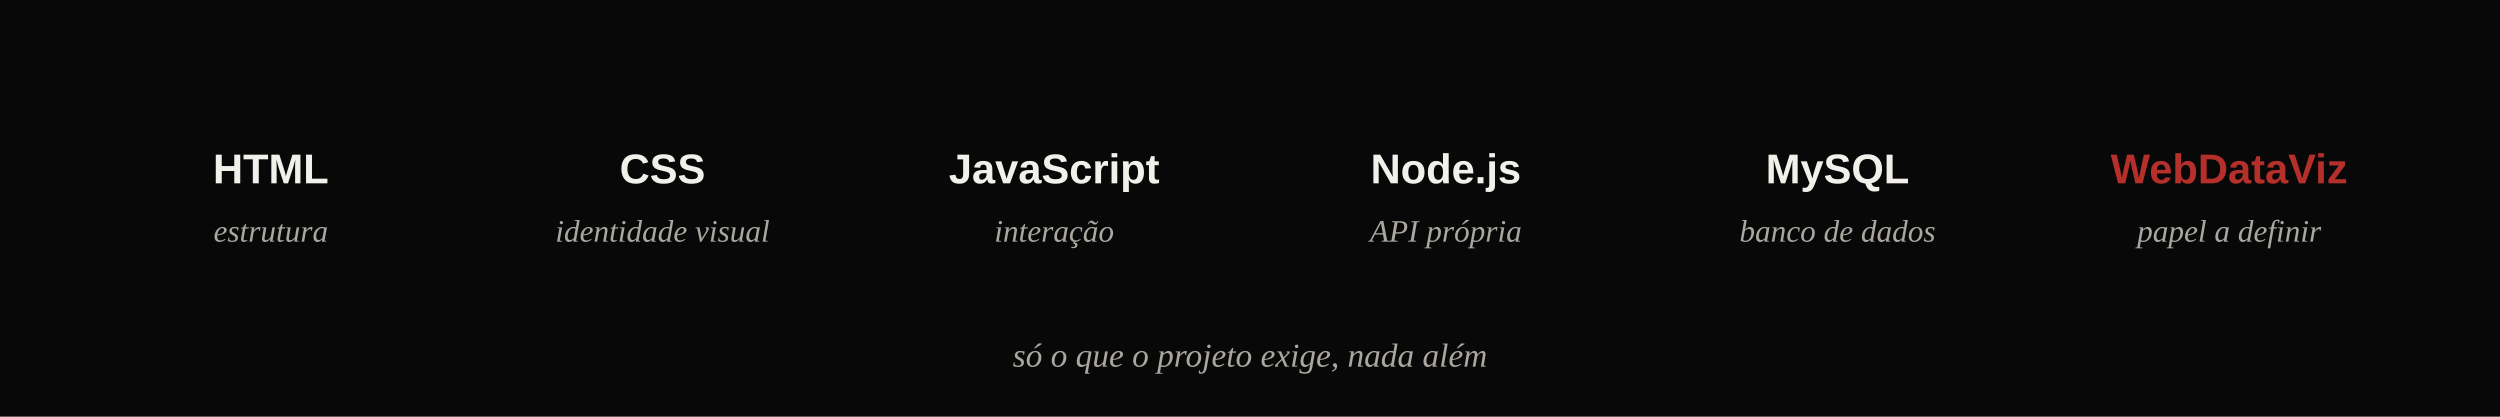
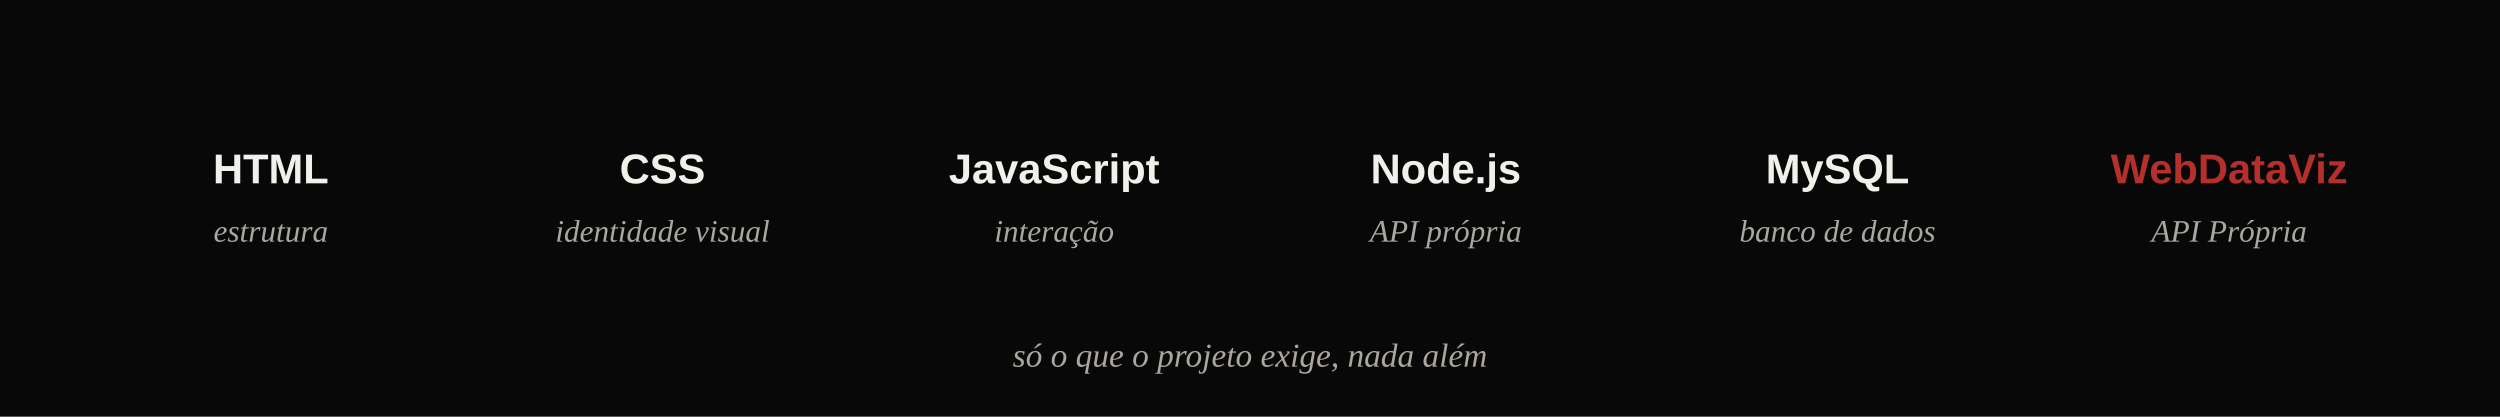
<svg xmlns="http://www.w3.org/2000/svg" viewBox="0 0 1200 200" width="1200" height="200" role="img" aria-label="Tecnologias: HTML, CSS, JavaScript, Node.js, MySQL e WebDataViz">
  <rect width="1200" height="200" fill="#080808" />
  <rect x="48" y="30" width="164" height="110" fill="none" stroke="#f2f0eb" stroke-width="2" stroke-dasharray="548" stroke-dashoffset="548">
    <animate attributeName="stroke-dashoffset" values="548;0;0;548" keyTimes="0;0.12;0.9;1" dur="9s" begin="0.00s" repeatCount="indefinite" />
  </rect>
  <text x="130.0" y="88" text-anchor="middle" font-family="Arial Black, Arial, Helvetica, sans-serif" font-weight="900" font-size="20" fill="#f2f0eb">HTML</text>
  <text x="130.0" y="116" text-anchor="middle" font-family="Georgia, 'Times New Roman', serif" font-style="italic" font-size="15" fill="#aaa6a0">estrutura</text>
  <rect x="236" y="30" width="164" height="110" fill="none" stroke="#f2f0eb" stroke-width="2" stroke-dasharray="548" stroke-dashoffset="548">
    <animate attributeName="stroke-dashoffset" values="548;0;0;548" keyTimes="0;0.12;0.9;1" dur="9s" begin="0.35s" repeatCount="indefinite" />
  </rect>
  <text x="318.0" y="88" text-anchor="middle" font-family="Arial Black, Arial, Helvetica, sans-serif" font-weight="900" font-size="20" fill="#f2f0eb">CSS</text>
  <text x="318.0" y="116" text-anchor="middle" font-family="Georgia, 'Times New Roman', serif" font-style="italic" font-size="15" fill="#aaa6a0">identidade visual</text>
  <rect x="424" y="30" width="164" height="110" fill="none" stroke="#f2f0eb" stroke-width="2" stroke-dasharray="548" stroke-dashoffset="548">
    <animate attributeName="stroke-dashoffset" values="548;0;0;548" keyTimes="0;0.12;0.9;1" dur="9s" begin="0.70s" repeatCount="indefinite" />
  </rect>
  <text x="506.0" y="88" text-anchor="middle" font-family="Arial Black, Arial, Helvetica, sans-serif" font-weight="900" font-size="20" fill="#f2f0eb">JavaScript</text>
  <text x="506.0" y="116" text-anchor="middle" font-family="Georgia, 'Times New Roman', serif" font-style="italic" font-size="15" fill="#aaa6a0">interação</text>
  <rect x="612" y="30" width="164" height="110" fill="none" stroke="#f2f0eb" stroke-width="2" stroke-dasharray="548" stroke-dashoffset="548">
    <animate attributeName="stroke-dashoffset" values="548;0;0;548" keyTimes="0;0.12;0.9;1" dur="9s" begin="1.05s" repeatCount="indefinite" />
  </rect>
  <text x="694.0" y="88" text-anchor="middle" font-family="Arial Black, Arial, Helvetica, sans-serif" font-weight="900" font-size="20" fill="#f2f0eb">Node.js</text>
  <text x="694.0" y="116" text-anchor="middle" font-family="Georgia, 'Times New Roman', serif" font-style="italic" font-size="15" fill="#aaa6a0">API própria</text>
  <rect x="800" y="30" width="164" height="110" fill="none" stroke="#f2f0eb" stroke-width="2" stroke-dasharray="548" stroke-dashoffset="548">
    <animate attributeName="stroke-dashoffset" values="548;0;0;548" keyTimes="0;0.12;0.9;1" dur="9s" begin="1.40s" repeatCount="indefinite" />
  </rect>
  <text x="882.0" y="88" text-anchor="middle" font-family="Arial Black, Arial, Helvetica, sans-serif" font-weight="900" font-size="20" fill="#f2f0eb">MySQL</text>
  <text x="882.0" y="116" text-anchor="middle" font-family="Georgia, 'Times New Roman', serif" font-style="italic" font-size="15" fill="#aaa6a0">banco de dados</text>
  <rect x="988" y="30" width="164" height="110" fill="none" stroke="#b52f2b" stroke-width="2" stroke-dasharray="548" stroke-dashoffset="548">
    <animate attributeName="stroke-dashoffset" values="548;0;0;548" keyTimes="0;0.12;0.9;1" dur="9s" begin="1.75s" repeatCount="indefinite" />
  </rect>
  <text x="1070.0" y="88" text-anchor="middle" font-family="Arial Black, Arial, Helvetica, sans-serif" font-weight="900" font-size="20" fill="#b52f2b">WebDataViz</text>
-   <text x="1070.0" y="116" text-anchor="middle" font-family="Georgia, 'Times New Roman', serif" font-style="italic" font-size="15" fill="#aaa6a0">papel a definir</text>
+   <text x="1070.0" y="116" text-anchor="middle" font-family="Georgia, 'Times New Roman', serif" font-style="italic" font-size="15" fill="#aaa6a0">API Própria</text>
  <text x="600" y="176" text-anchor="middle" font-family="Georgia, 'Times New Roman', serif" font-style="italic" font-size="16" fill="#aaa6a0">só o que o projeto exige, nada além</text>
</svg>
